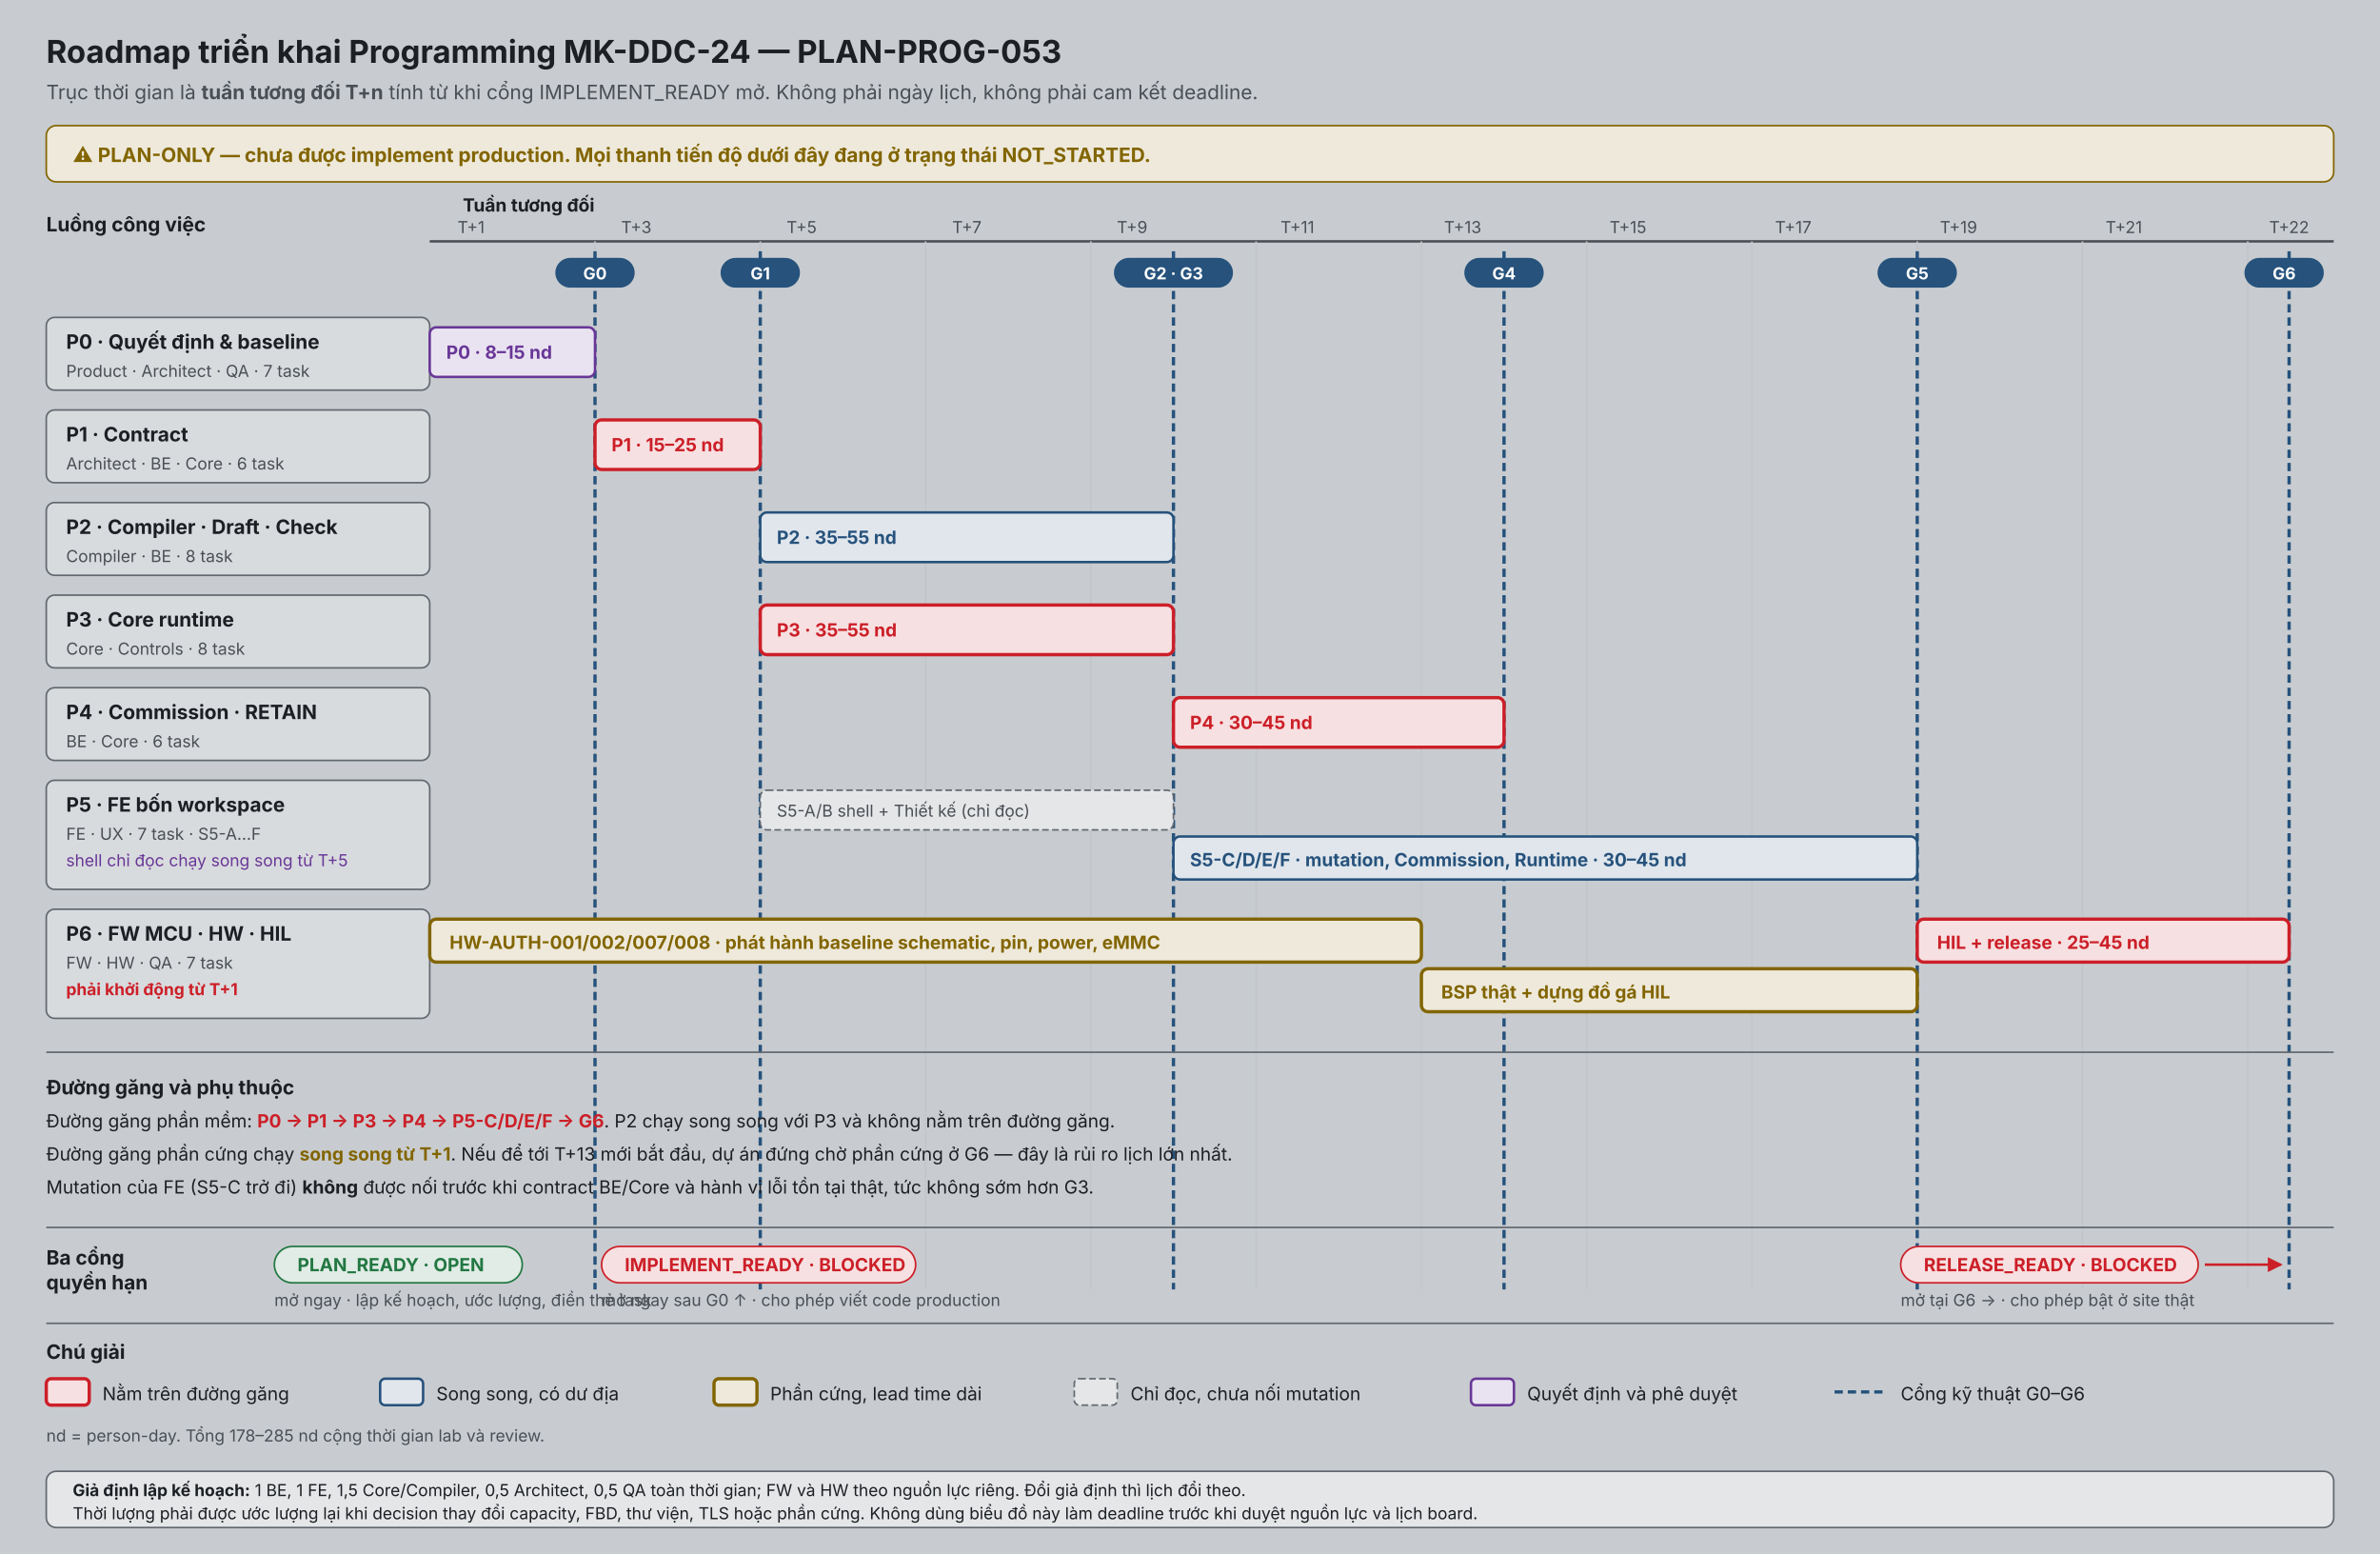
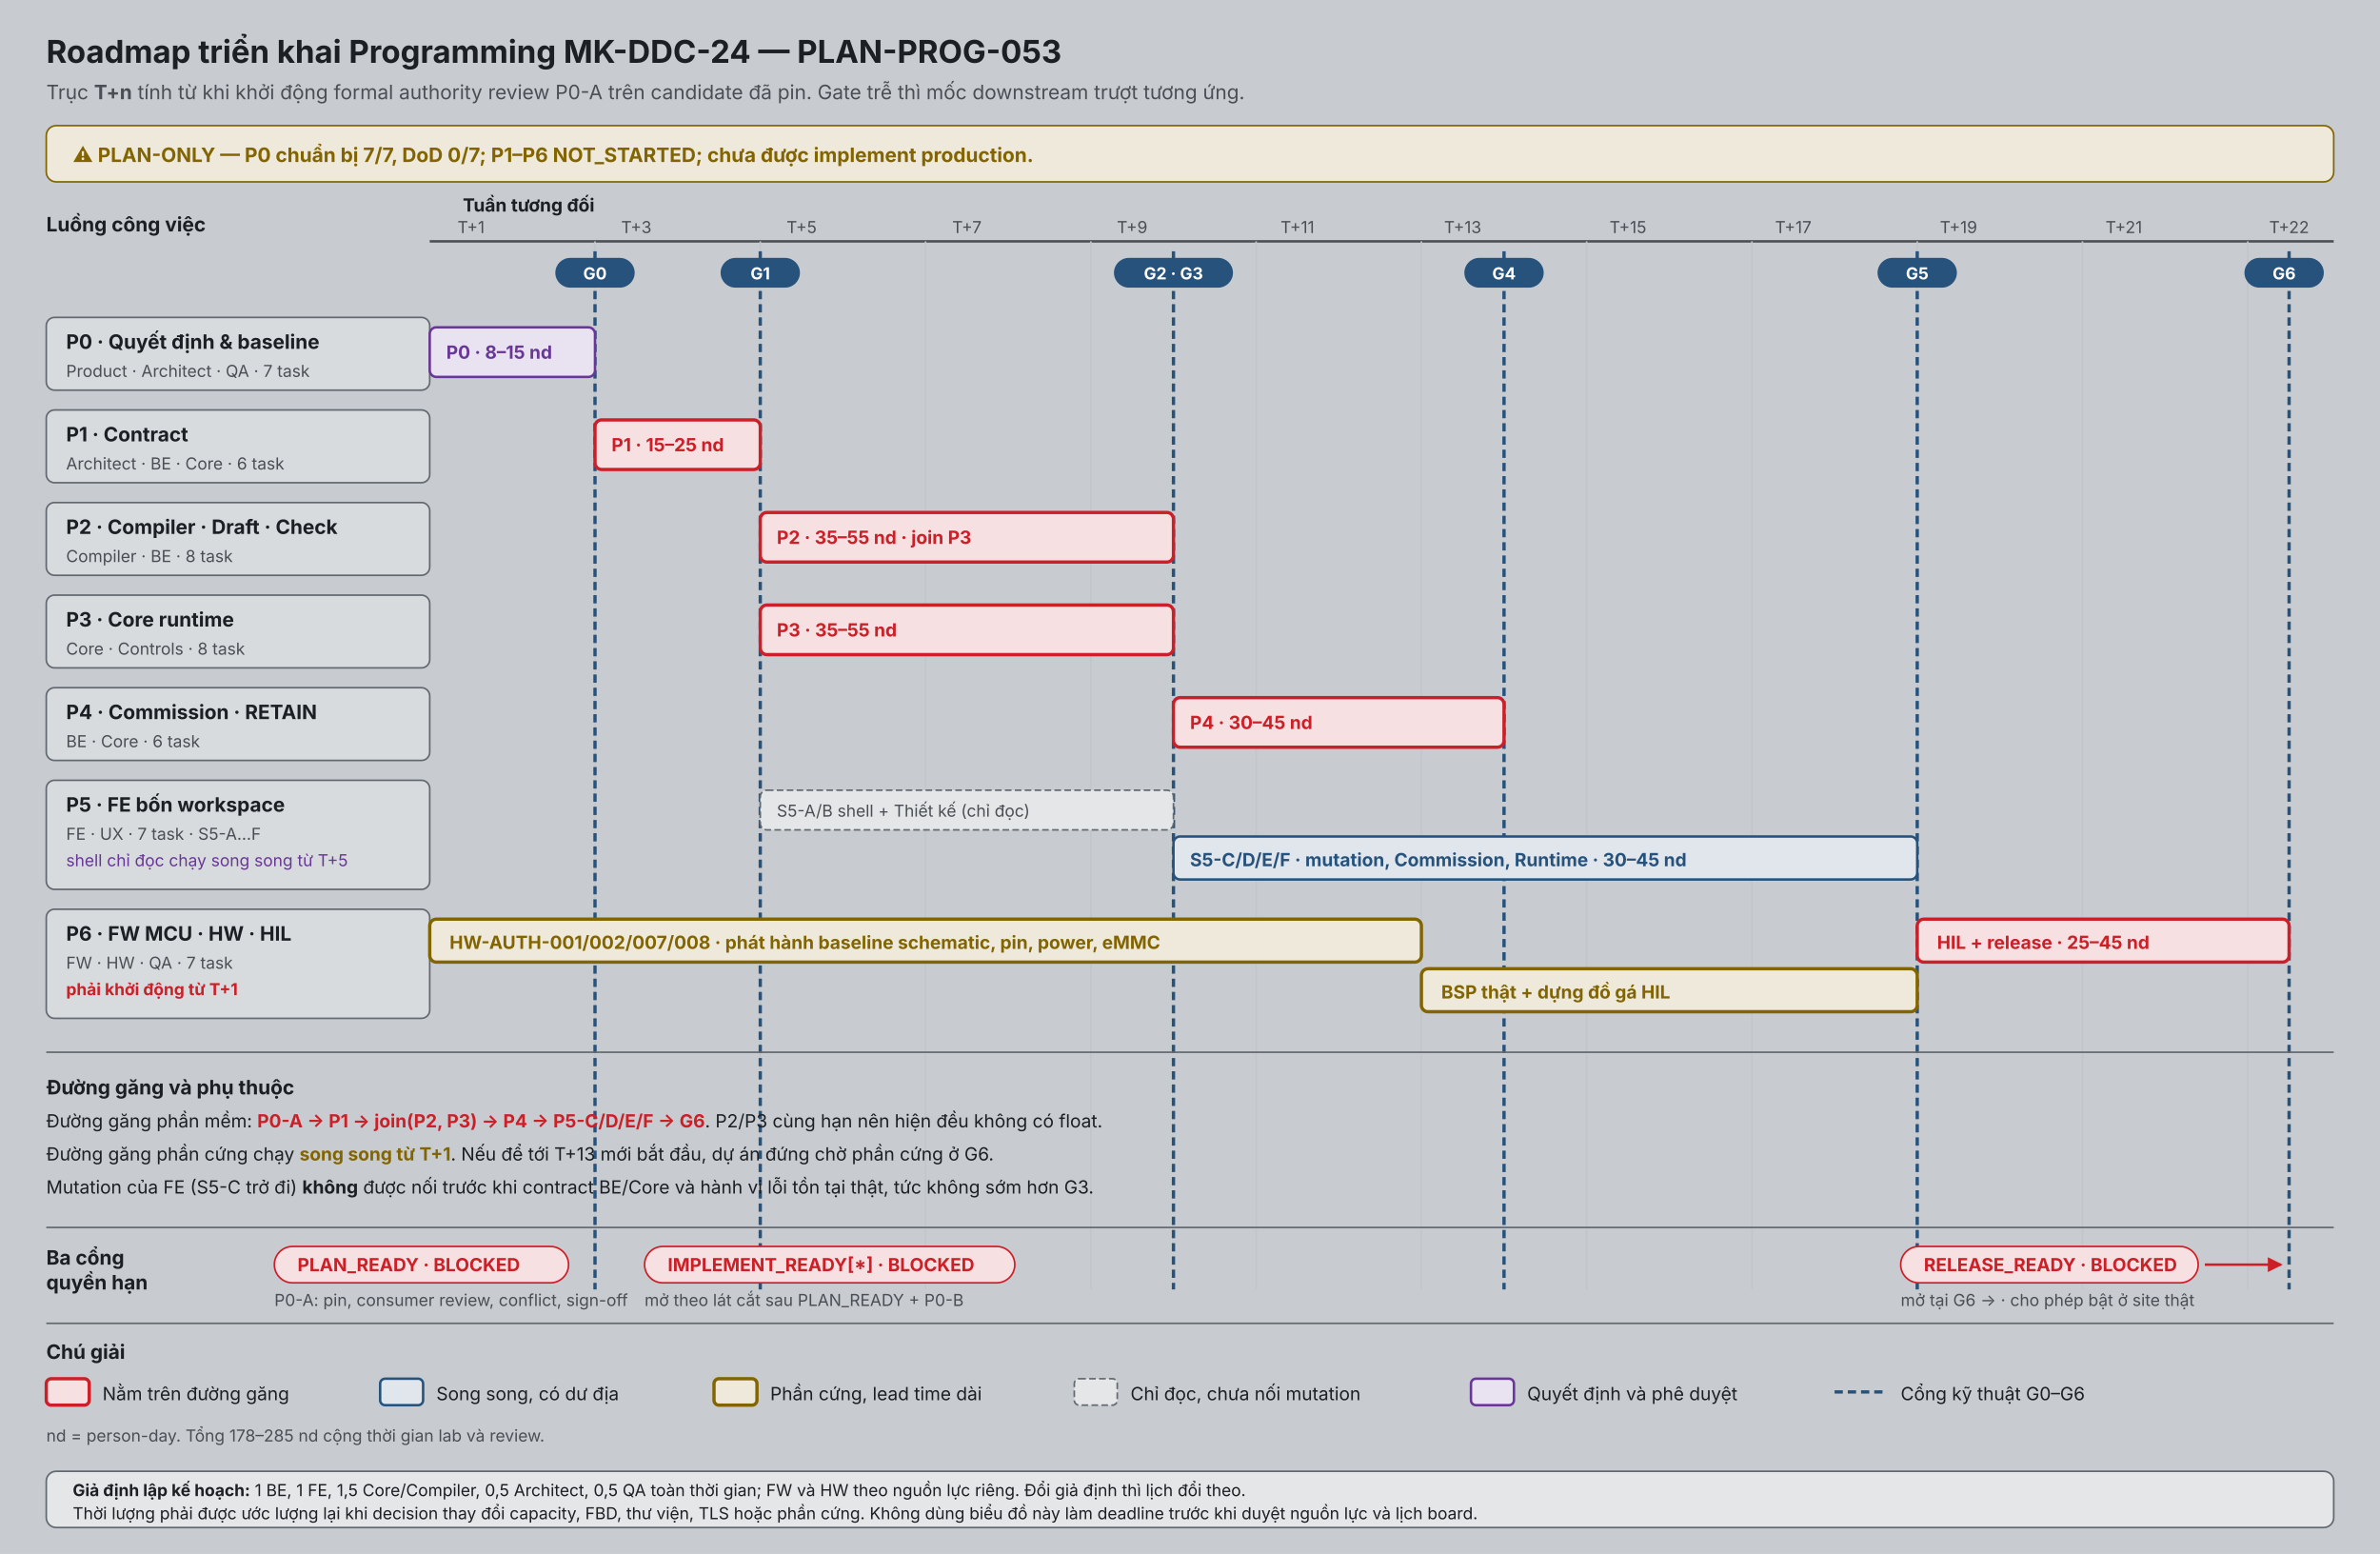
<svg xmlns="http://www.w3.org/2000/svg" width="1440" height="940" viewBox="0 0 1440 940" font-family="Inter, Segoe UI, Roboto, Helvetica, Arial, 'DejaVu Sans', sans-serif">
  <defs>
    <marker id="ar" viewBox="0 0 8 8" refX="7" refY="4" markerWidth="6" markerHeight="6" orient="auto">
      <path d="M0 0 L8 4 L0 8 z" fill="#CC1F28" />
    </marker>
  </defs>
  <rect width="1440" height="940" fill="#C8CCD0" />
  <text x="28" y="38" font-size="19" font-weight="700" fill="#1C1F23">Roadmap triển khai Programming MK-DDC-24 — PLAN-PROG-053</text>
-   <text x="28" y="60" font-size="12" fill="#4A4F55">Trục thời gian là <tspan font-weight="700">tuần tương đối T+n</tspan> tính từ khi cổng IMPLEMENT_READY mở. Không phải ngày lịch, không phải cam kết deadline.</text>
+   <text x="28" y="60" font-size="12" fill="#4A4F55">Trục <tspan font-weight="700">T+n</tspan> tính từ khi khởi động formal authority review P0-A trên candidate đã pin. Gate trễ thì mốc downstream trượt tương ứng.</text>
  <rect x="28" y="76" width="1384" height="34" rx="6" fill="#EEE9DB" stroke="#826500" />
-   <text x="44" y="98" font-size="12" font-weight="700" fill="#826500">⚠ PLAN-ONLY — chưa được implement production. Mọi thanh tiến độ dưới đây đang ở trạng thái NOT_STARTED.</text>
+   <text x="44" y="98" font-size="12" font-weight="700" fill="#826500">⚠ PLAN-ONLY — P0 chuẩn bị 7/7, DoD 0/7; P1–P6 NOT_STARTED; chưa được implement production.</text>
  <g font-size="10" fill="#4A4F55">
    <text x="28" y="140" font-size="12" font-weight="700" fill="#1C1F23">Luồng công việc</text>
    <text x="280" y="128" font-size="11" font-weight="700" fill="#1C1F23">Tuần tương đối</text>
  </g>
  <line x1="260" y1="146" x2="1412" y2="146" stroke="#4C5056" stroke-width="1.5" />
  <g font-size="10" fill="#4A4F55" text-anchor="middle">
    <text x="285" y="141">T+1</text>
    <text x="385" y="141">T+3</text>
    <text x="485" y="141">T+5</text>
    <text x="585" y="141">T+7</text>
    <text x="685" y="141">T+9</text>
    <text x="785" y="141">T+11</text>
    <text x="885" y="141">T+13</text>
    <text x="985" y="141">T+15</text>
    <text x="1085" y="141">T+17</text>
    <text x="1185" y="141">T+19</text>
    <text x="1285" y="141">T+21</text>
    <text x="1385" y="141">T+22</text>
  </g>
  <g stroke="#C2C6CA" stroke-width="1">
    <line x1="360" y1="146" x2="360" y2="780" />
    <line x1="460" y1="146" x2="460" y2="780" />
    <line x1="560" y1="146" x2="560" y2="780" />
    <line x1="660" y1="146" x2="660" y2="780" />
    <line x1="760" y1="146" x2="760" y2="780" />
    <line x1="860" y1="146" x2="860" y2="780" />
    <line x1="960" y1="146" x2="960" y2="780" />
    <line x1="1060" y1="146" x2="1060" y2="780" />
    <line x1="1160" y1="146" x2="1160" y2="780" />
    <line x1="1260" y1="146" x2="1260" y2="780" />
    <line x1="1360" y1="146" x2="1360" y2="780" />
  </g>
  <g stroke="#26527C" stroke-width="2" stroke-dasharray="5 3">
    <line x1="360" y1="152" x2="360" y2="780" />
    <line x1="460" y1="152" x2="460" y2="780" />
    <line x1="710" y1="152" x2="710" y2="780" />
    <line x1="910" y1="152" x2="910" y2="780" />
    <line x1="1160" y1="152" x2="1160" y2="780" />
    <line x1="1385" y1="152" x2="1385" y2="780" />
  </g>
  <g font-size="10" font-weight="700" fill="#FFFFFF" text-anchor="middle">
    <rect x="336" y="156" width="48" height="18" rx="9" fill="#26527C" />
    <text x="360" y="169">G0</text>
    <rect x="436" y="156" width="48" height="18" rx="9" fill="#26527C" />
    <text x="460" y="169">G1</text>
    <rect x="674" y="156" width="72" height="18" rx="9" fill="#26527C" />
    <text x="710" y="169">G2 · G3</text>
    <rect x="886" y="156" width="48" height="18" rx="9" fill="#26527C" />
    <text x="910" y="169">G4</text>
    <rect x="1136" y="156" width="48" height="18" rx="9" fill="#26527C" />
    <text x="1160" y="169">G5</text>
    <rect x="1358" y="156" width="48" height="18" rx="9" fill="#26527C" />
    <text x="1382" y="169">G6</text>
  </g>
  <rect x="28" y="192" width="232" height="44" rx="5" fill="#D8DBDE" stroke="#636970" />
  <text x="40" y="211" font-size="12" font-weight="700" fill="#1C1F23">P0 · Quyết định &amp; baseline</text>
  <text x="40" y="228" font-size="10" fill="#4A4F55">Product · Architect · QA · 7 task</text>
  <rect x="260" y="198" width="100" height="30" rx="4" fill="#E9E3F1" stroke="#693797" stroke-width="1.5" />
  <text x="270" y="217" font-size="11" font-weight="700" fill="#693797">P0 · 8–15 nd</text>
  <rect x="28" y="248" width="232" height="44" rx="5" fill="#D8DBDE" stroke="#636970" />
  <text x="40" y="267" font-size="12" font-weight="700" fill="#1C1F23">P1 · Contract</text>
  <text x="40" y="284" font-size="10" fill="#4A4F55">Architect · BE · Core · 6 task</text>
  <rect x="360" y="254" width="100" height="30" rx="4" fill="#F7E0E1" stroke="#CC1F28" stroke-width="2" />
  <text x="370" y="273" font-size="11" font-weight="700" fill="#CC1F28">P1 · 15–25 nd</text>
  <rect x="28" y="304" width="232" height="44" rx="5" fill="#D8DBDE" stroke="#636970" />
  <text x="40" y="323" font-size="12" font-weight="700" fill="#1C1F23">P2 · Compiler · Draft · Check</text>
  <text x="40" y="340" font-size="10" fill="#4A4F55">Compiler · BE · 8 task</text>
-   <rect x="460" y="310" width="250" height="30" rx="4" fill="#E0E6EC" stroke="#26527C" stroke-width="1.5" />
-   <text x="470" y="329" font-size="11" font-weight="700" fill="#26527C">P2 · 35–55 nd</text>
+   <rect x="460" y="310" width="250" height="30" rx="4" fill="#F7E0E1" stroke="#CC1F28" stroke-width="2" />
+   <text x="470" y="329" font-size="11" font-weight="700" fill="#CC1F28">P2 · 35–55 nd · join P3</text>
  <rect x="28" y="360" width="232" height="44" rx="5" fill="#D8DBDE" stroke="#636970" />
  <text x="40" y="379" font-size="12" font-weight="700" fill="#1C1F23">P3 · Core runtime</text>
  <text x="40" y="396" font-size="10" fill="#4A4F55">Core · Controls · 8 task</text>
  <rect x="460" y="366" width="250" height="30" rx="4" fill="#F7E0E1" stroke="#CC1F28" stroke-width="2" />
  <text x="470" y="385" font-size="11" font-weight="700" fill="#CC1F28">P3 · 35–55 nd</text>
  <rect x="28" y="416" width="232" height="44" rx="5" fill="#D8DBDE" stroke="#636970" />
  <text x="40" y="435" font-size="12" font-weight="700" fill="#1C1F23">P4 · Commission · RETAIN</text>
  <text x="40" y="452" font-size="10" fill="#4A4F55">BE · Core · 6 task</text>
  <rect x="710" y="422" width="200" height="30" rx="4" fill="#F7E0E1" stroke="#CC1F28" stroke-width="2" />
  <text x="720" y="441" font-size="11" font-weight="700" fill="#CC1F28">P4 · 30–45 nd</text>
  <rect x="28" y="472" width="232" height="66" rx="5" fill="#D8DBDE" stroke="#636970" />
  <text x="40" y="491" font-size="12" font-weight="700" fill="#1C1F23">P5 · FE bốn workspace</text>
  <text x="40" y="508" font-size="10" fill="#4A4F55">FE · UX · 7 task · S5-A…F</text>
  <text x="40" y="524" font-size="10" fill="#693797">shell chỉ đọc chạy song song từ T+5</text>
  <rect x="460" y="478" width="250" height="24" rx="4" fill="#E5E6E8" stroke="#636970" stroke-dasharray="4 2" />
  <text x="470" y="494" font-size="10" fill="#4A4F55">S5-A/B shell + Thiết kế (chỉ đọc)</text>
  <rect x="710" y="506" width="450" height="26" rx="4" fill="#E0E6EC" stroke="#26527C" stroke-width="1.5" />
  <text x="720" y="524" font-size="11" font-weight="700" fill="#26527C">S5-C/D/E/F · mutation, Commission, Runtime · 30–45 nd</text>
  <rect x="28" y="550" width="232" height="66" rx="5" fill="#D8DBDE" stroke="#636970" />
  <text x="40" y="569" font-size="12" font-weight="700" fill="#1C1F23">P6 · FW MCU · HW · HIL</text>
  <text x="40" y="586" font-size="10" fill="#4A4F55">FW · HW · QA · 7 task</text>
  <text x="40" y="602" font-size="10" font-weight="700" fill="#CC1F28">phải khởi động từ T+1</text>
  <rect x="260" y="556" width="600" height="26" rx="4" fill="#EEE9DB" stroke="#826500" stroke-width="2" />
  <text x="272" y="574" font-size="11" font-weight="700" fill="#826500">HW-AUTH-001/002/007/008 · phát hành baseline schematic, pin, power, eMMC</text>
  <rect x="860" y="586" width="300" height="26" rx="4" fill="#EEE9DB" stroke="#826500" stroke-width="2" />
  <text x="872" y="604" font-size="11" font-weight="700" fill="#826500">BSP thật + dựng đồ gá HIL</text>
  <rect x="1160" y="556" width="225" height="26" rx="4" fill="#F7E0E1" stroke="#CC1F28" stroke-width="2" />
  <text x="1172" y="574" font-size="11" font-weight="700" fill="#CC1F28">HIL + release · 25–45 nd</text>
  <rect x="28" y="636" width="1384" height="1" fill="#636970" />
  <text x="28" y="662" font-size="12" font-weight="700" fill="#1C1F23">Đường găng và phụ thuộc</text>
-   <text x="28" y="682" font-size="11" fill="#1C1F23">Đường găng phần mềm: <tspan font-weight="700" fill="#CC1F28">P0 → P1 → P3 → P4 → P5-C/D/E/F → G6</tspan>. P2 chạy song song với P3 và không nằm trên đường găng.</text>
-   <text x="28" y="702" font-size="11" fill="#1C1F23">Đường găng phần cứng chạy <tspan font-weight="700" fill="#826500">song song từ T+1</tspan>. Nếu để tới T+13 mới bắt đầu, dự án đứng chờ phần cứng ở G6 — đây là rủi ro lịch lớn nhất.</text>
+   <text x="28" y="682" font-size="11" fill="#1C1F23">Đường găng phần mềm: <tspan font-weight="700" fill="#CC1F28">P0-A → P1 → join(P2, P3) → P4 → P5-C/D/E/F → G6</tspan>. P2/P3 cùng hạn nên hiện đều không có float.</text>
+   <text x="28" y="702" font-size="11" fill="#1C1F23">Đường găng phần cứng chạy <tspan font-weight="700" fill="#826500">song song từ T+1</tspan>. Nếu để tới T+13 mới bắt đầu, dự án đứng chờ phần cứng ở G6.</text>
  <text x="28" y="722" font-size="11" fill="#1C1F23">Mutation của FE (S5-C trở đi) <tspan font-weight="700">không</tspan> được nối trước khi contract BE/Core và hành vi lỗi tồn tại thật, tức không sớm hơn G3.</text>
  <rect x="28" y="742" width="1384" height="1" fill="#636970" />
  <text x="28" y="765" font-size="12" font-weight="700" fill="#1C1F23">Ba cổng</text>
  <text x="28" y="780" font-size="12" font-weight="700" fill="#1C1F23">quyền hạn</text>
-   <rect x="166" y="754" width="150" height="22" rx="11" fill="#E0ECE5" stroke="#227742" />
-   <text x="180" y="769" font-size="11" font-weight="700" fill="#227742">PLAN_READY · OPEN</text>
-   <text x="166" y="790" font-size="10" fill="#4A4F55">mở ngay · lập kế hoạch, ước lượng, điền thẻ task</text>
-   <rect x="364" y="754" width="190" height="22" rx="11" fill="#F7E0E1" stroke="#CC1F28" />
-   <text x="378" y="769" font-size="11" font-weight="700" fill="#CC1F28">IMPLEMENT_READY · BLOCKED</text>
-   <text x="364" y="790" font-size="10" fill="#4A4F55">mở ngay sau G0 ↑ · cho phép viết code production</text>
+   <rect x="166" y="754" width="178" height="22" rx="11" fill="#F7E0E1" stroke="#CC1F28" />
+   <text x="180" y="769" font-size="11" font-weight="700" fill="#CC1F28">PLAN_READY · BLOCKED</text>
+   <text x="166" y="790" font-size="10" fill="#4A4F55">P0-A: pin, consumer review, conflict, sign-off</text>
+   <rect x="390" y="754" width="224" height="22" rx="11" fill="#F7E0E1" stroke="#CC1F28" />
+   <text x="404" y="769" font-size="11" font-weight="700" fill="#CC1F28">IMPLEMENT_READY[*] · BLOCKED</text>
+   <text x="390" y="790" font-size="10" fill="#4A4F55">mở theo lát cắt sau PLAN_READY + P0-B</text>
  <rect x="1150" y="754" width="180" height="22" rx="11" fill="#F7E0E1" stroke="#CC1F28" />
  <text x="1164" y="769" font-size="11" font-weight="700" fill="#CC1F28">RELEASE_READY · BLOCKED</text>
  <path d="M1334 765 L1380 765" stroke="#CC1F28" stroke-width="1.5" marker-end="url(#ar)" />
  <text x="1150" y="790" font-size="10" fill="#4A4F55">mở tại G6 → · cho phép bật ở site thật</text>
  <rect x="28" y="800" width="1384" height="1" fill="#636970" />
  <text x="28" y="822" font-size="12" font-weight="700" fill="#1C1F23">Chú giải</text>
  <rect x="28" y="834" width="26" height="16" rx="3" fill="#F7E0E1" stroke="#CC1F28" stroke-width="2" />
  <text x="62" y="847" font-size="11" fill="#1C1F23">Nằm trên đường găng</text>
  <rect x="230" y="834" width="26" height="16" rx="3" fill="#E0E6EC" stroke="#26527C" stroke-width="1.5" />
  <text x="264" y="847" font-size="11" fill="#1C1F23">Song song, có dư địa</text>
  <rect x="432" y="834" width="26" height="16" rx="3" fill="#EEE9DB" stroke="#826500" stroke-width="2" />
  <text x="466" y="847" font-size="11" fill="#1C1F23">Phần cứng, lead time dài</text>
  <rect x="650" y="834" width="26" height="16" rx="3" fill="#E5E6E8" stroke="#636970" stroke-dasharray="4 2" />
  <text x="684" y="847" font-size="11" fill="#1C1F23">Chỉ đọc, chưa nối mutation</text>
  <rect x="890" y="834" width="26" height="16" rx="3" fill="#E9E3F1" stroke="#693797" stroke-width="1.5" />
  <text x="924" y="847" font-size="11" fill="#1C1F23">Quyết định và phê duyệt</text>
  <line x1="1110" y1="842" x2="1140" y2="842" stroke="#26527C" stroke-width="2" stroke-dasharray="5 3" />
  <text x="1150" y="847" font-size="11" fill="#1C1F23">Cổng kỹ thuật G0–G6</text>
  <text x="28" y="872" font-size="10" fill="#4A4F55">nd = person-day. Tổng 178–285 nd cộng thời gian lab và review.</text>
  <rect x="28" y="890" width="1384" height="34" rx="6" fill="#E5E6E8" stroke="#636970" />
  <text x="44" y="905" font-size="10" fill="#1C1F23">
    <tspan font-weight="700">Giả định lập kế hoạch:</tspan> 1 BE, 1 FE, 1,5 Core/Compiler, 0,5 Architect, 0,5 QA toàn thời gian; FW và HW theo nguồn lực riêng. Đổi giả định thì lịch đổi theo.</text>
  <text x="44" y="919" font-size="10" fill="#1C1F23">Thời lượng phải được ước lượng lại khi decision thay đổi capacity, FBD, thư viện, TLS hoặc phần cứng. Không dùng biểu đồ này làm deadline trước khi duyệt nguồn lực và lịch board.</text>
</svg>
